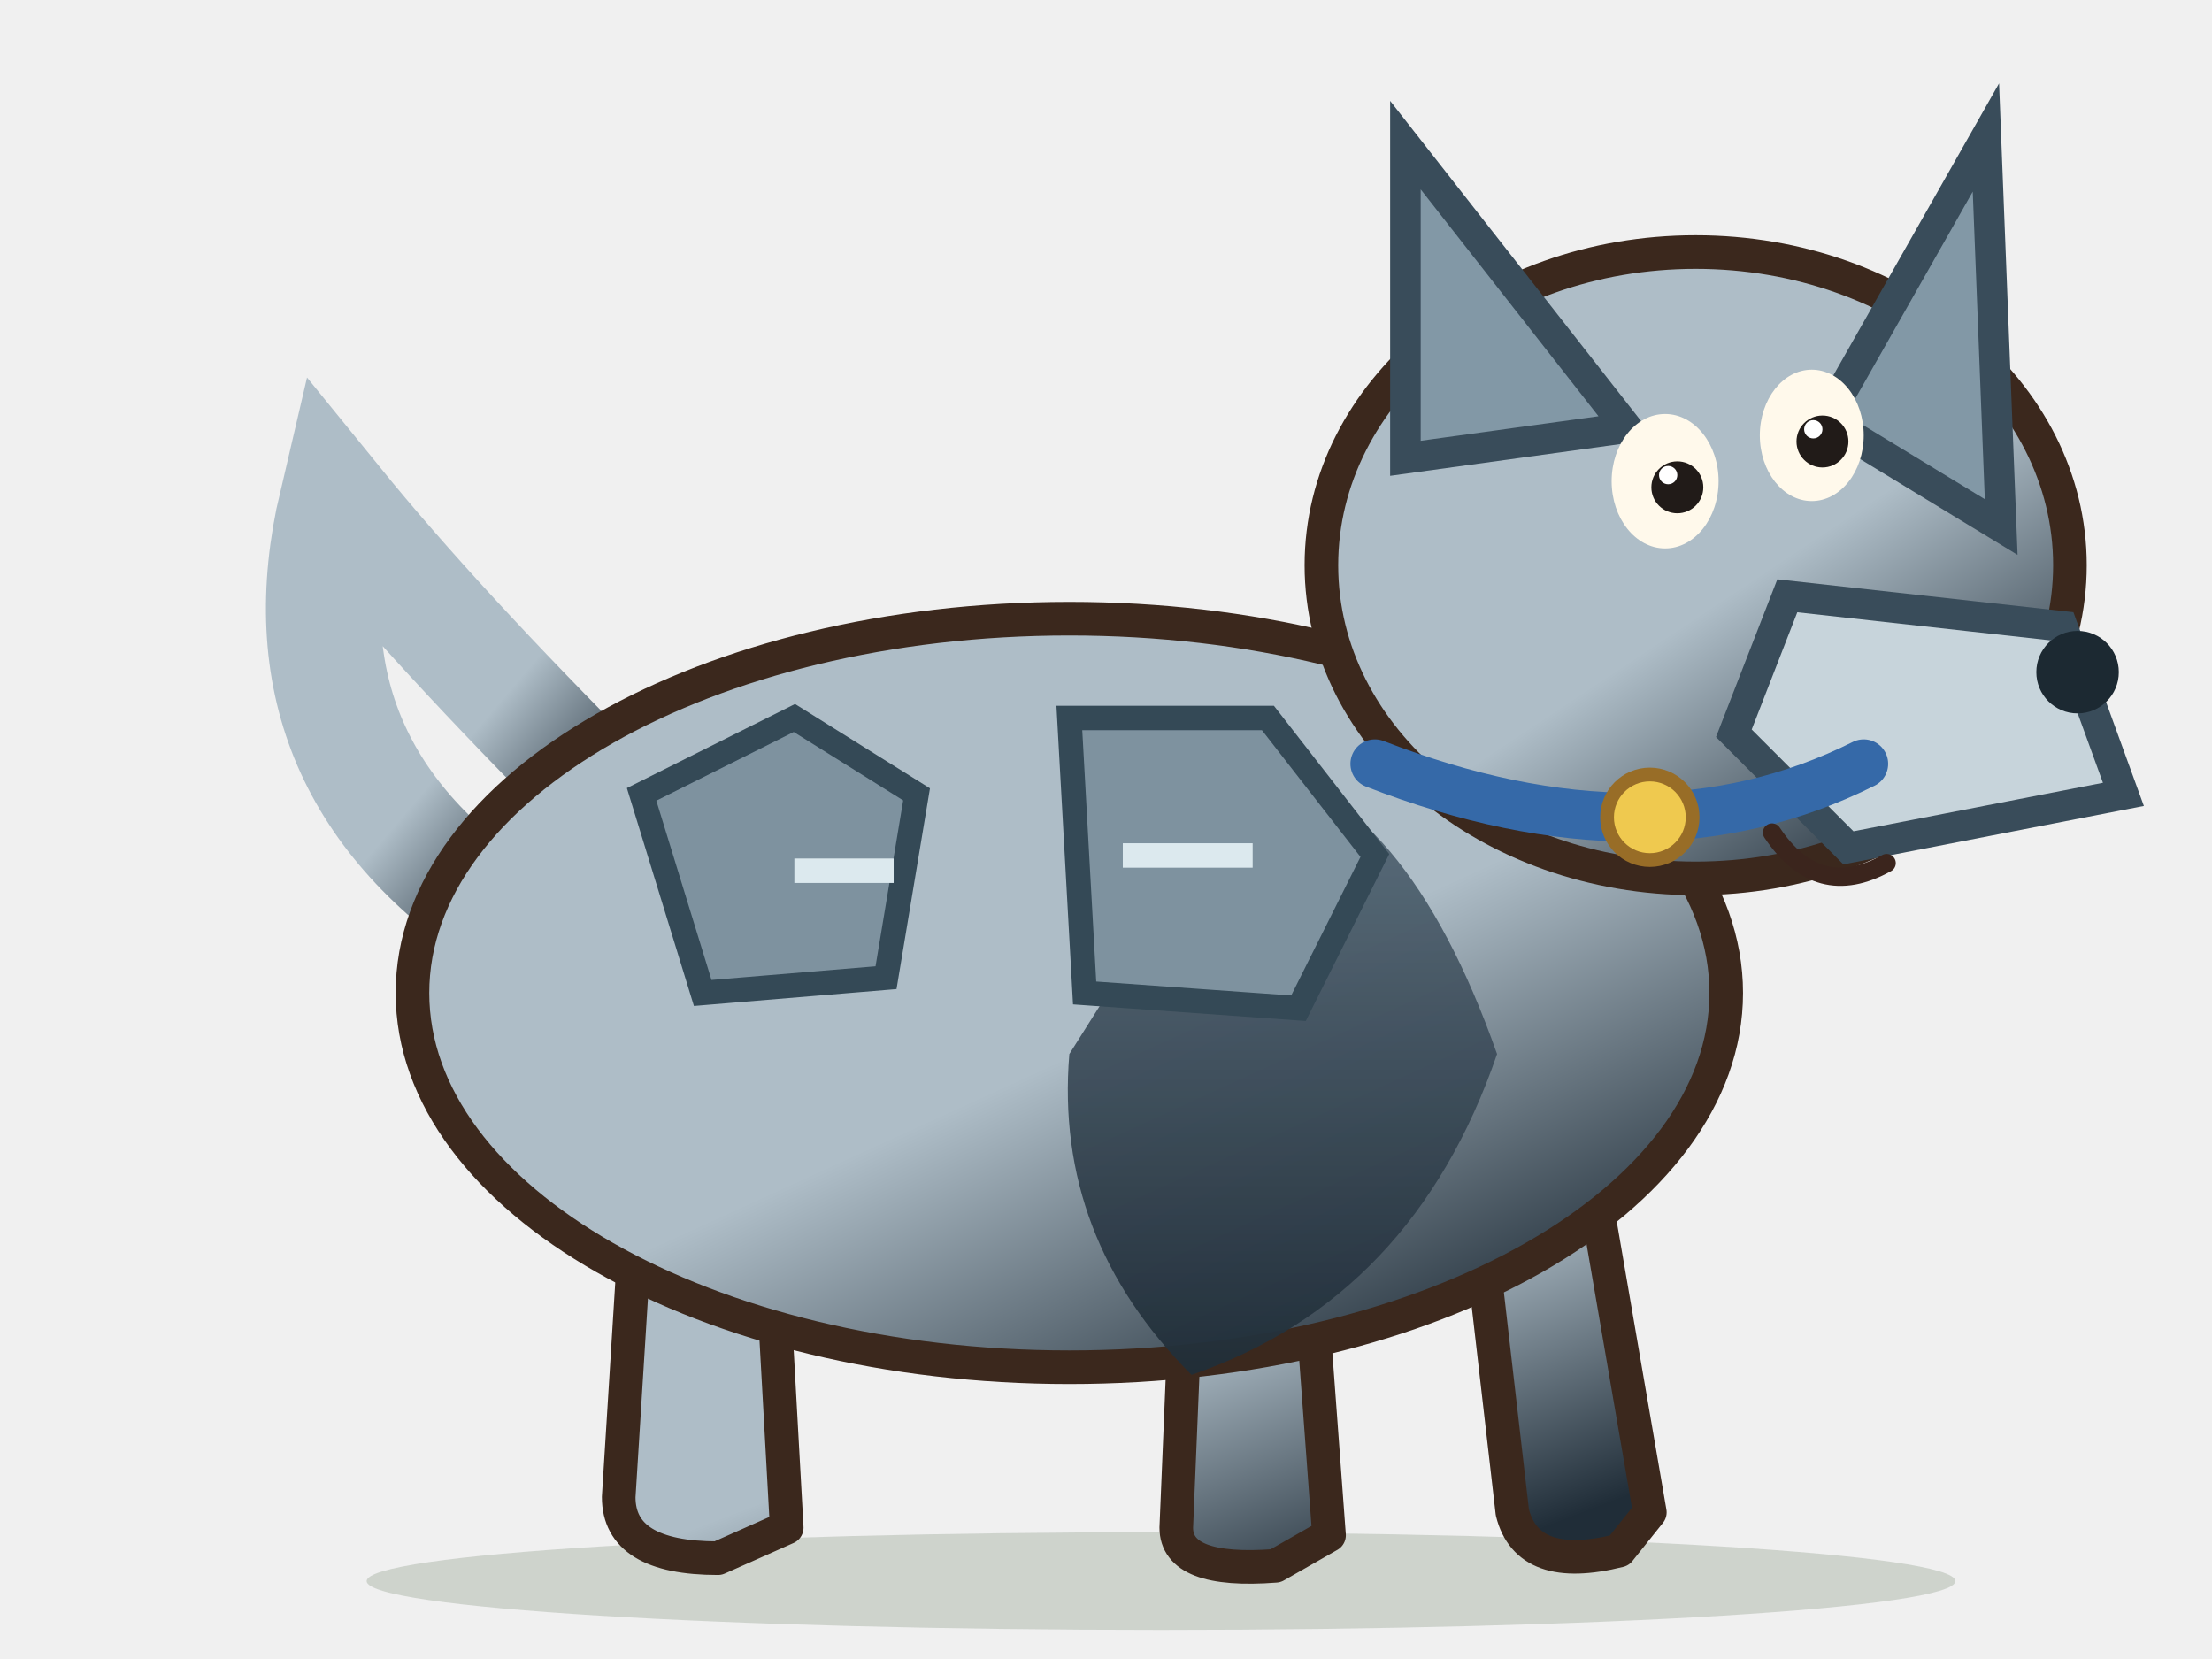
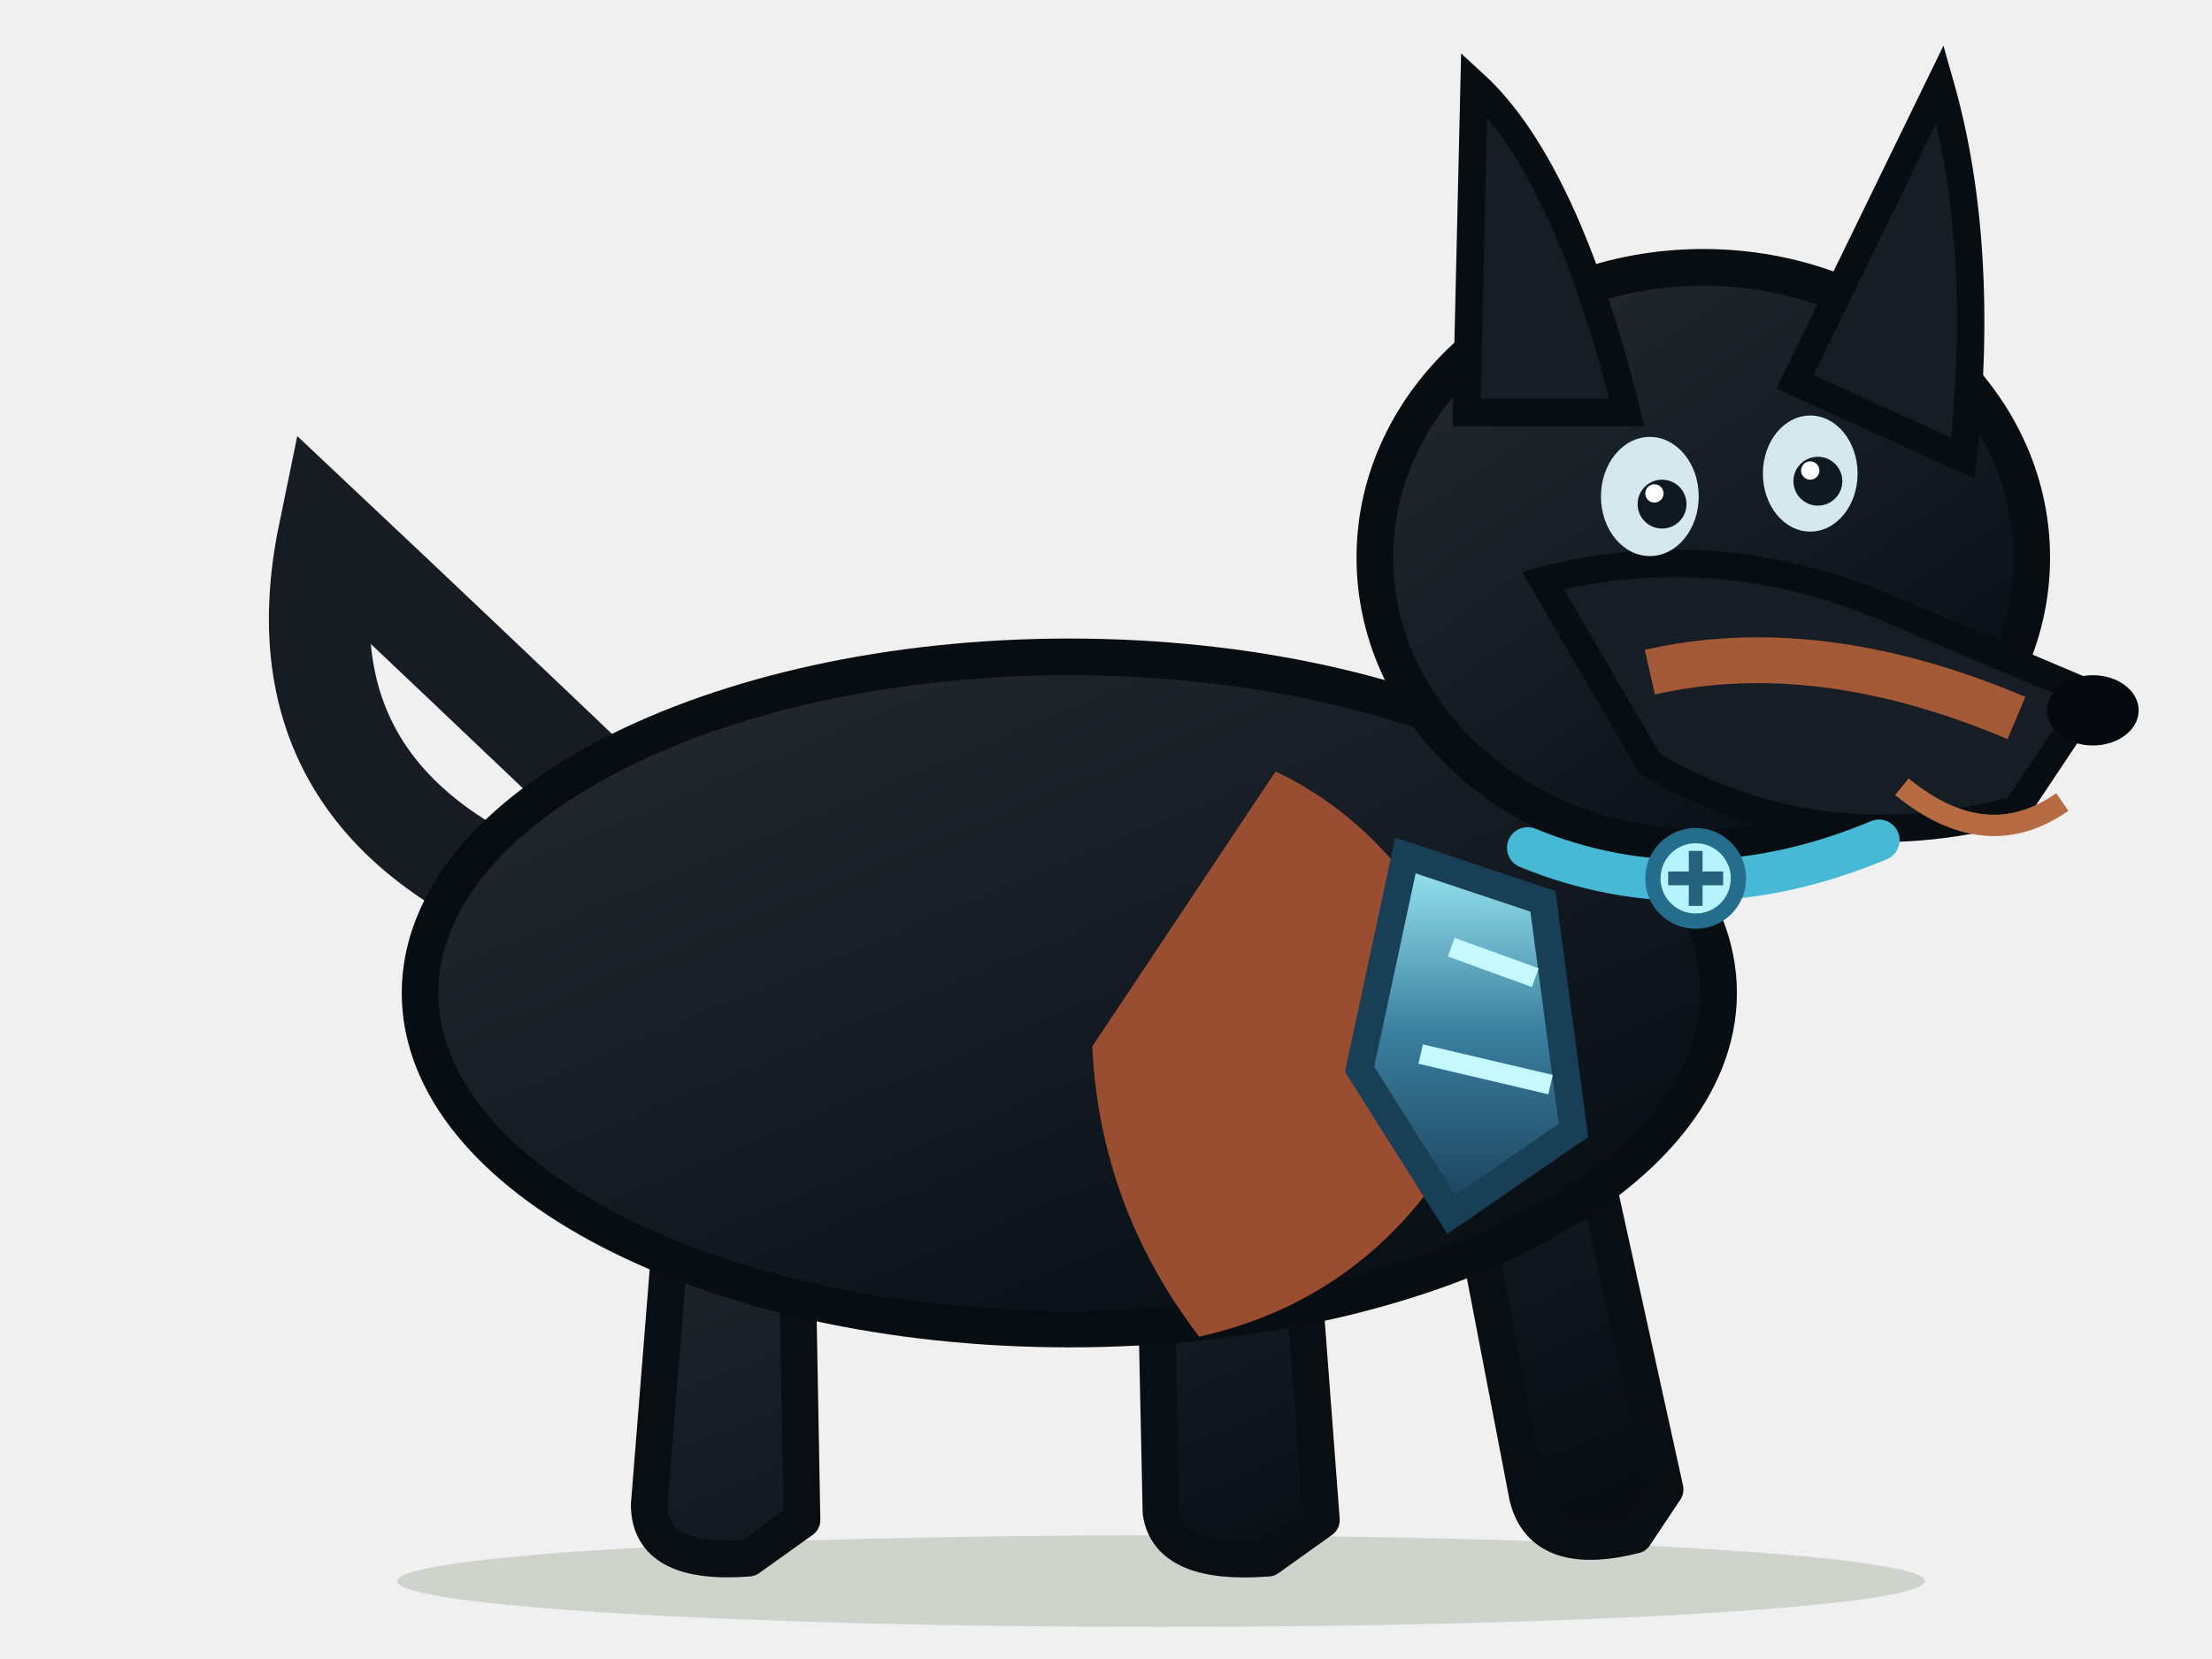
- <svg xmlns="http://www.w3.org/2000/svg" viewBox="0 0 1448 1086" width="1448" height="1086" role="img" aria-label="Cachorro robo">
+ <svg xmlns="http://www.w3.org/2000/svg" viewBox="0 0 1448 1086" width="1448" height="1086" role="img" aria-label="Doberman robótico">
  <defs>
-     <linearGradient id="coat" x1="0" y1="0" x2="0.8" y2="1">
-       <stop stop-color="#aebdc7" />
-       <stop offset=".6" stop-color="#aebdc7" />
-       <stop offset="1" stop-color="#202d38" />
+     <linearGradient id="coat" x2="0.8" y2="1">
+       <stop stop-color="#272b31" />
+       <stop offset=".65" stop-color="#111820" />
+       <stop offset="1" stop-color="#080d13" />
    </linearGradient>
-     <linearGradient id="chest" x1="0" y1="0" x2="0" y2="1">
-       <stop stop-color="#596c7b" />
-       <stop offset="1" stop-color="#202d38" />
+     <linearGradient id="metal" x2="0" y2="1">
+       <stop stop-color="#9be8f4" />
+       <stop offset=".5" stop-color="#397e9d" />
+       <stop offset="1" stop-color="#1b405b" />
    </linearGradient>
  </defs>
-   <ellipse cx="760" cy="1035" rx="520" ry="32" fill="#18380f" opacity=".16" />
-   <path d="M330 600Q180 500 220 330Q285 410 395 520" fill="none" stroke="url(#coat)" stroke-width="75" stroke-linecap="round" />
-   <path d="M420 740L405 980Q405 1020 470 1020L515 1000L500 730M780 760L770 1000Q770 1030 835 1025L870 1005L850 735M960 730L990 990Q1000 1030 1060 1015L1080 990L1030 700" fill="url(#coat)" stroke="#3b281d" stroke-width="22" stroke-linejoin="round" />
-   <ellipse cx="700" cy="650" rx="430" ry="245" fill="url(#coat)" stroke="#3b281d" stroke-width="22" />
-   <path d="M820 500Q920 520 980 690Q925 850 780 900Q690 810 700 690Z" fill="url(#chest)" opacity=".95" />
-   <path d="M420 520L520 470L600 520L580 640L460 650Z M700 470L830 470L900 560L850 660L710 650Z" fill="#7e929f" stroke="#344956" stroke-width="16" />
-   <path d="M520 570H585M735 560H820" stroke="#dce9ee" stroke-width="16" />
-   <ellipse cx="1110" cy="370" rx="245" ry="205" fill="url(#coat)" stroke="#3b281d" stroke-width="22" />
-   <path d="M920 300L920 95L1065 280Z" fill="#8298a6" stroke="#394c5a" stroke-width="20" />
-   <path d="M1195 275L1300 90L1310 345Z" fill="#8298a6" stroke="#394c5a" stroke-width="20" />
-   <path d="M1170 390L1350 410L1390 520L1210 555L1135 480Z" fill="#c7d4db" stroke="#394c5a" stroke-width="20" />
-   <circle cx="1360" cy="440" r="27" fill="#1c2932" />
-   <ellipse cx="1090" cy="315" rx="35" ry="44" fill="#fff9eb" />
-   <ellipse cx="1186" cy="285" rx="34" ry="43" fill="#fff9eb" />
-   <circle cx="1098" cy="319" r="17" fill="#211b18" />
-   <circle cx="1193" cy="289" r="17" fill="#211b18" />
-   <circle cx="1092" cy="311" r="6" fill="#fff" />
-   <circle cx="1187" cy="281" r="6" fill="#fff" />
-   <path d="M900 500Q1080 570 1220 500" fill="none" stroke="#3569a8" stroke-width="32" stroke-linecap="round" />
-   <circle cx="1080" cy="535" r="28" fill="#efc94f" stroke="#986d27" stroke-width="9" />
-   <path d="M1160 545Q1190 590 1235 565" stroke="#3b251d" stroke-width="12" fill="none" stroke-linecap="round" />
+   <ellipse cx="760" cy="1035" rx="500" ry="30" fill="#18380f" opacity=".16" />
+   <path d="M350 590Q180 520 215 350Q300 430 410 535" fill="none" stroke="#171c22" stroke-width="66" stroke-linecap="round" />
+   <path d="M445 735L425 985Q425 1025 490 1020L525 995L520 720M755 755L760 990Q765 1025 830 1020L865 995L845 730M950 720L1000 980Q1010 1020 1070 1005L1090 975L1025 680" fill="url(#coat)" stroke="#090e13" stroke-width="24" stroke-linejoin="round" />
+   <ellipse cx="700" cy="650" rx="425" ry="220" fill="url(#coat)" stroke="#080d12" stroke-width="24" />
+   <path d="M835 505Q940 555 980 700Q920 845 785 875Q720 790 715 685Z" fill="#9a4e31" />
+   <path d="M920 560L1010 590L1030 740L950 795L890 700Z" fill="url(#metal)" stroke="#193f57" stroke-width="18" />
+   <path d="M950 620L1005 640M930 690L1015 710" stroke="#c5f8ff" stroke-width="13" />
+   <ellipse cx="1115" cy="365" rx="215" ry="190" fill="url(#coat)" stroke="#080d12" stroke-width="24" />
+   <path d="M960 270L965 55Q1025 110 1065 270Z" fill="#171d24" stroke="#080d12" stroke-width="18" />
+   <path d="M1175 250L1270 55Q1300 160 1285 300Z" fill="#171d24" stroke="#080d12" stroke-width="18" />
+   <path d="M1010 380Q1125 350 1240 400L1370 455L1320 530Q1190 565 1080 500Z" fill="#171d24" stroke="#080d12" stroke-width="18" />
+   <path d="M1080 440Q1190 415 1320 470" fill="none" stroke="#a45a37" stroke-width="30" />
+   <ellipse cx="1370" cy="465" rx="30" ry="23" fill="#05090d" />
+   <path d="M1245 515Q1300 560 1350 525" fill="none" stroke="#b66b43" stroke-width="14" />
+   <ellipse cx="1080" cy="325" rx="32" ry="39" fill="#d5e8ed" />
+   <ellipse cx="1185" cy="310" rx="31" ry="38" fill="#d5e8ed" />
+   <circle cx="1088" cy="330" r="16" fill="#101820" />
+   <circle cx="1190" cy="315" r="16" fill="#101820" />
+   <circle cx="1083" cy="323" r="6" fill="#fff" />
+   <circle cx="1185" cy="308" r="6" fill="#fff" />
+   <path d="M1000 555Q1110 600 1230 550" fill="none" stroke="#48b9d5" stroke-width="27" stroke-linecap="round" />
+   <circle cx="1110" cy="575" r="28" fill="#b7f3ff" stroke="#256d8c" stroke-width="10" />
+   <path d="M1110 557V593M1092 575H1128" stroke="#24627d" stroke-width="9" />
</svg>
